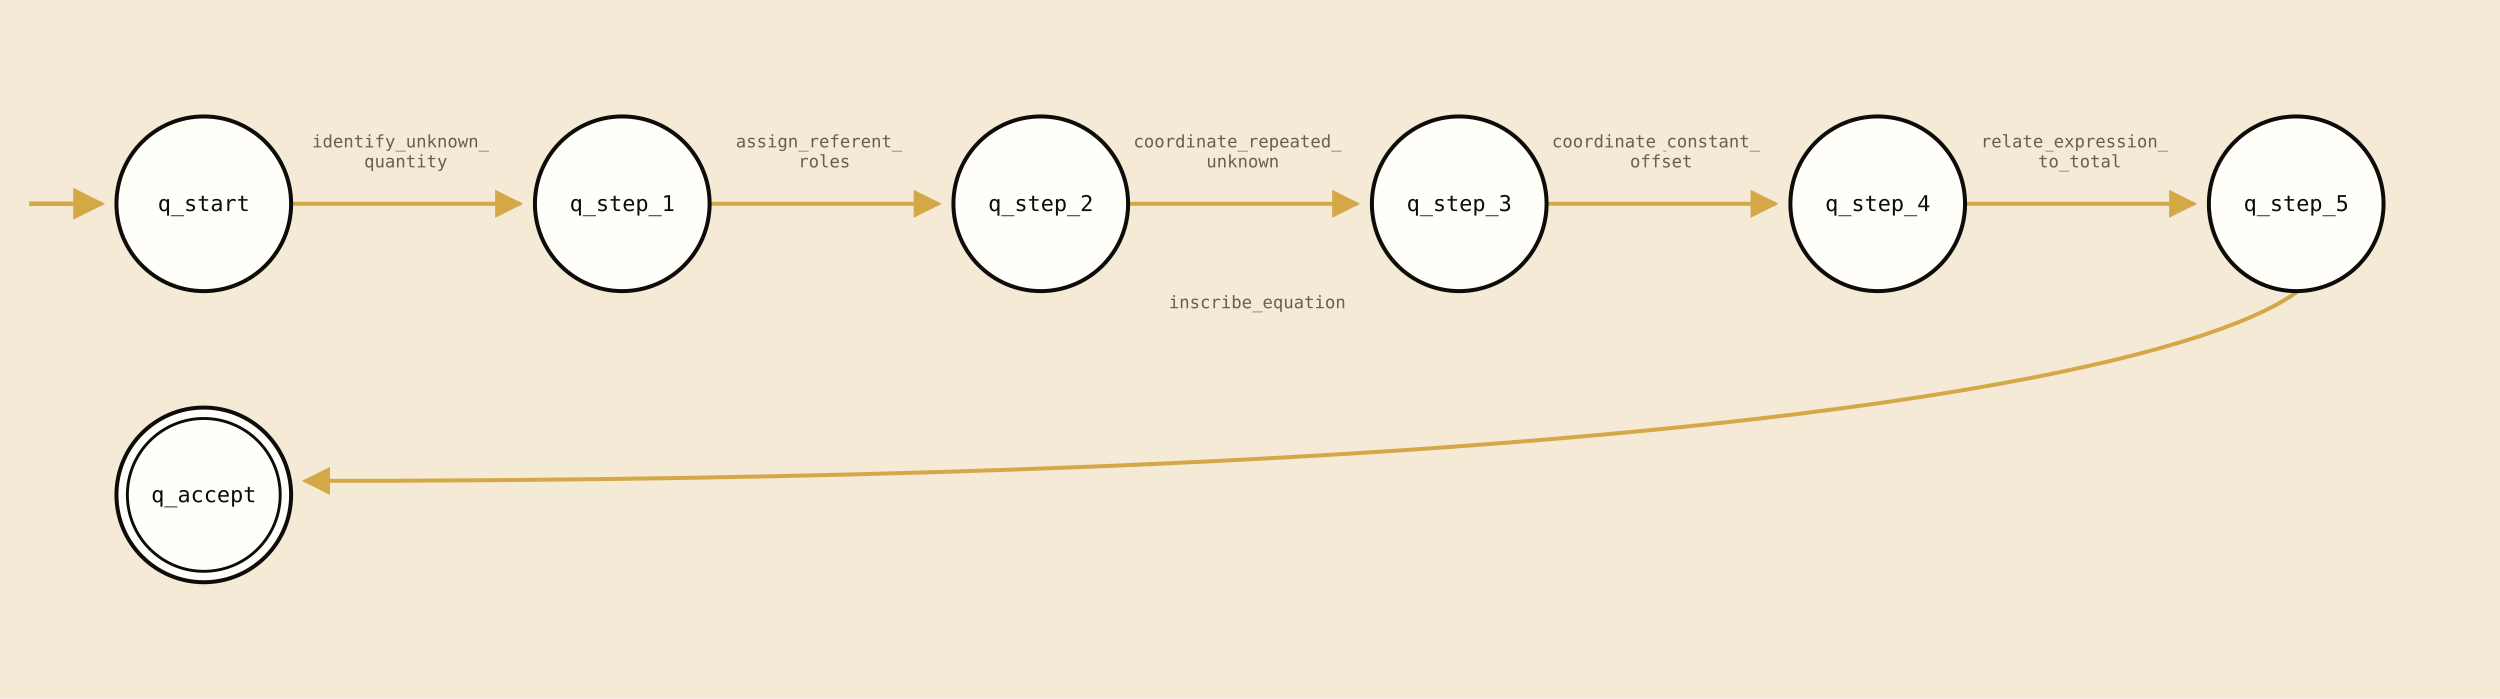
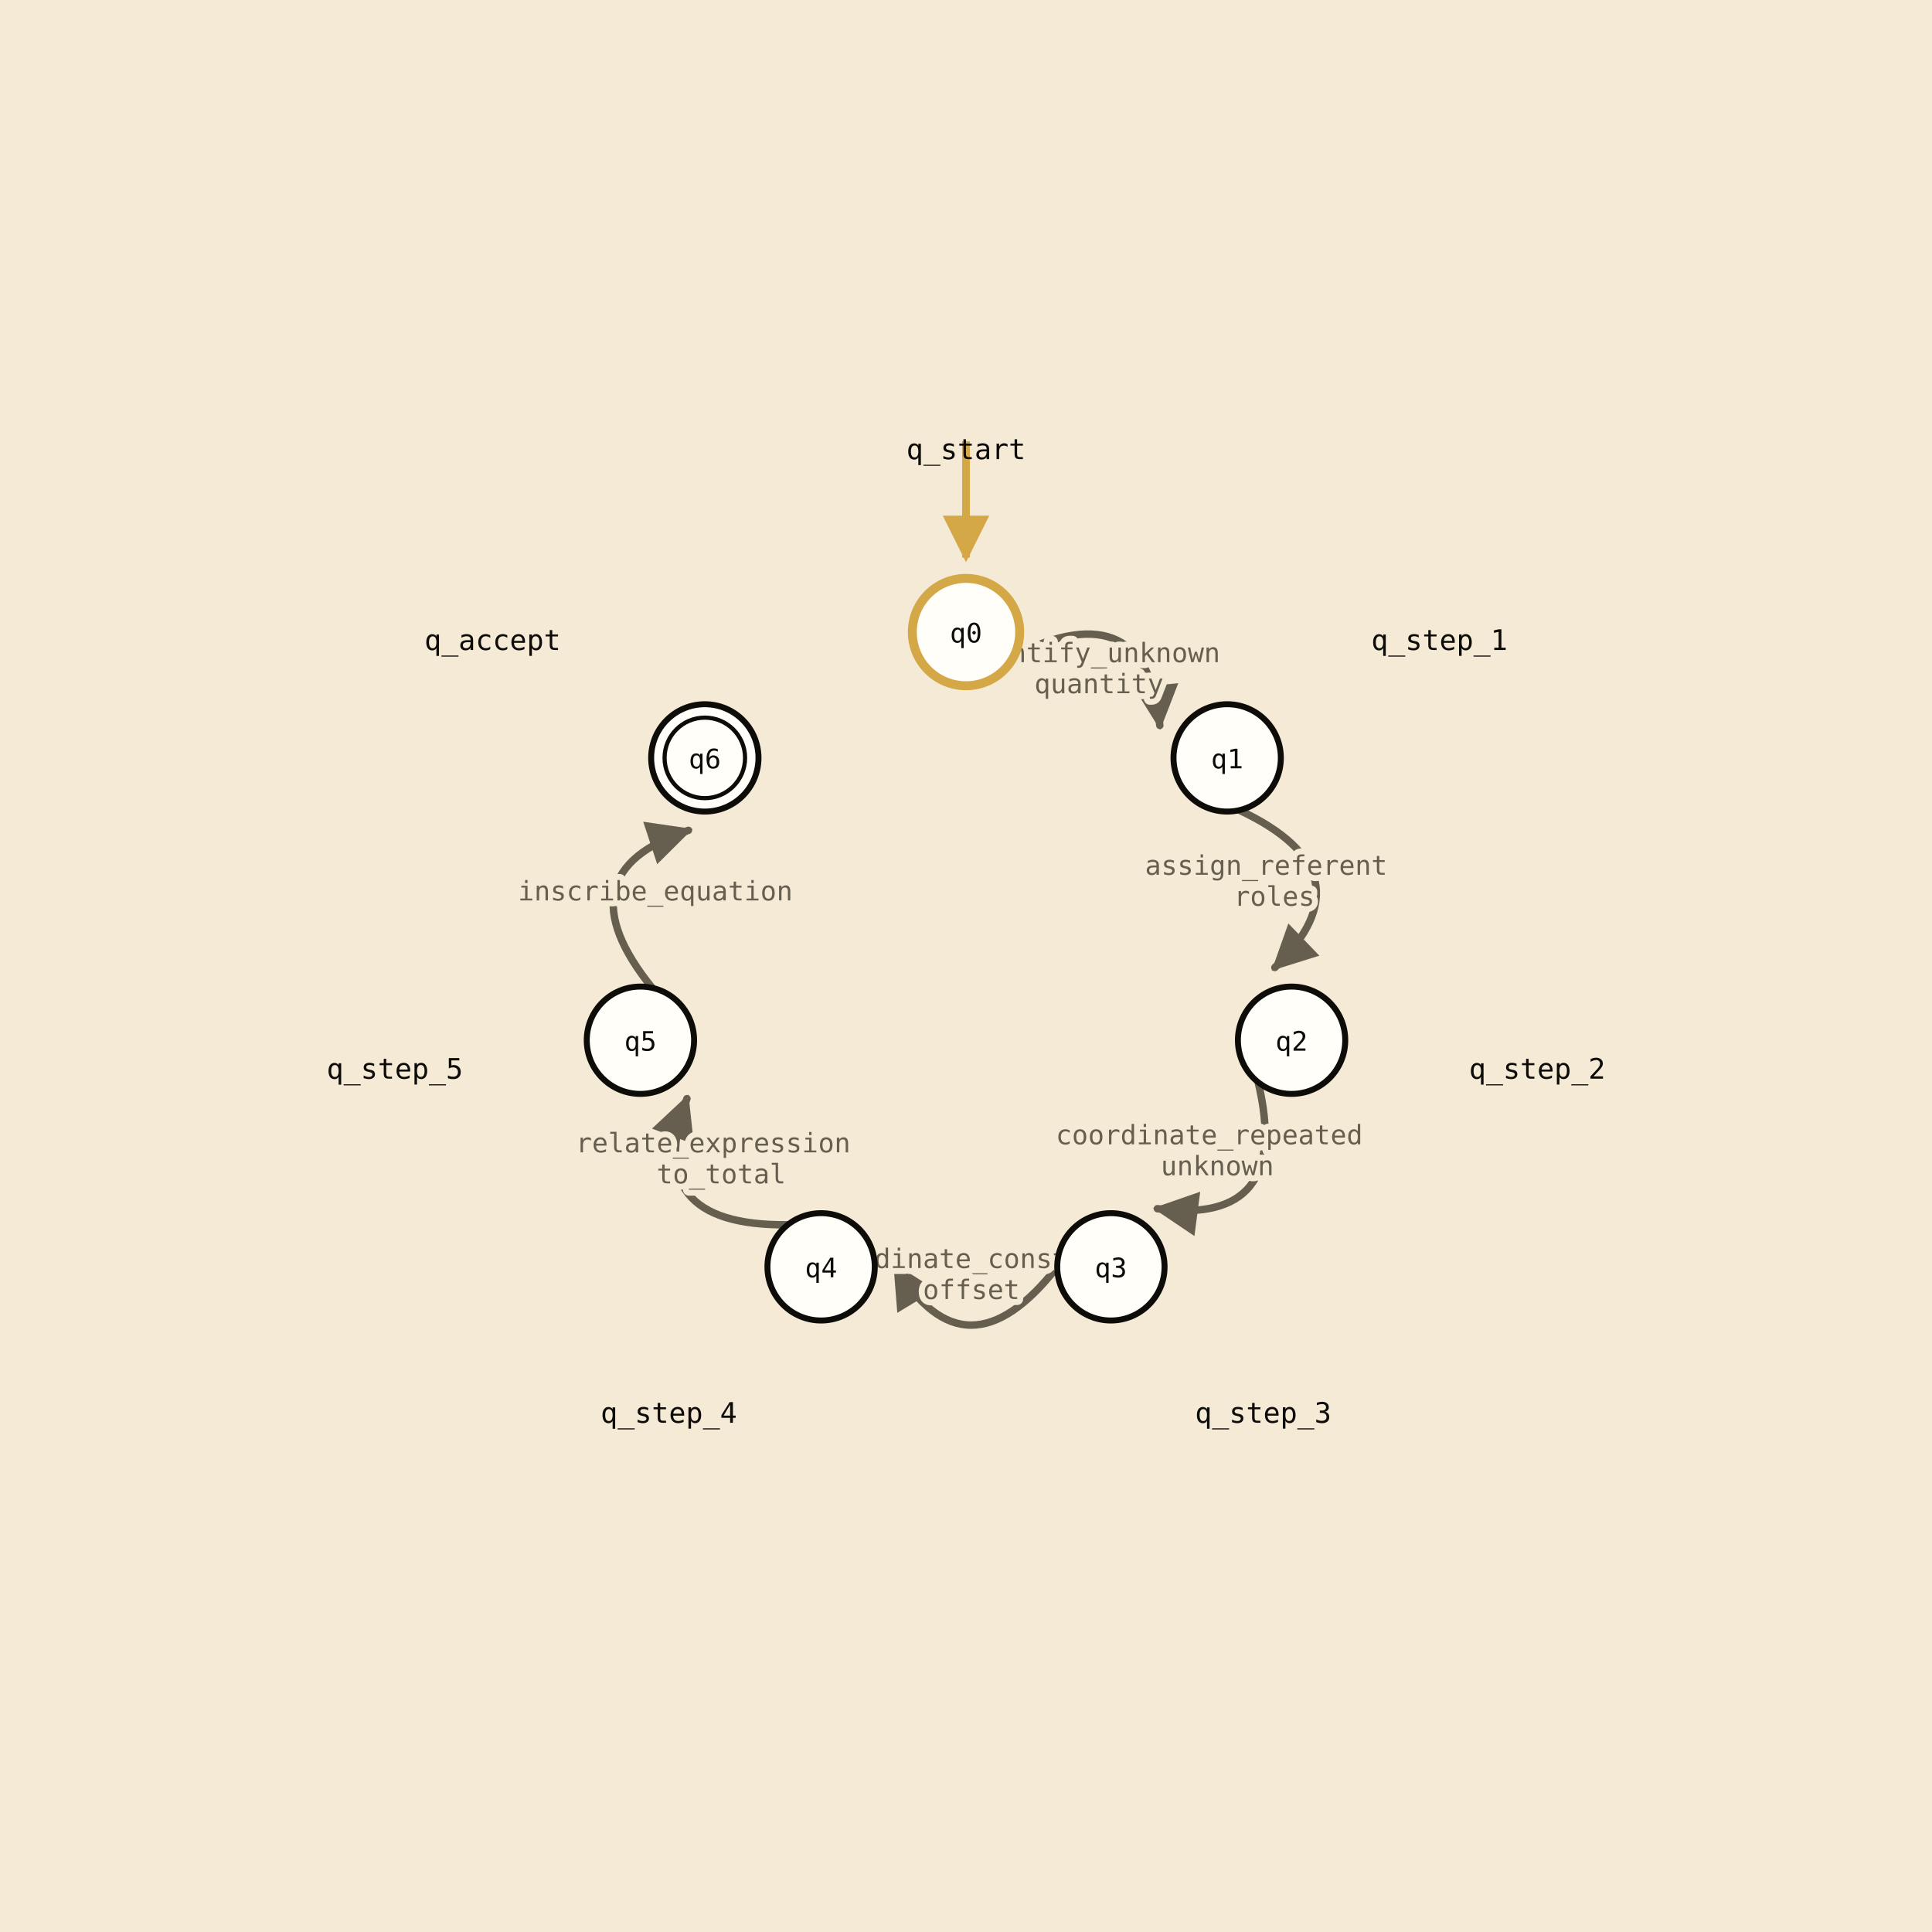
- <svg xmlns="http://www.w3.org/2000/svg" width="1374" height="384" viewBox="0 0 1374 384" role="img" aria-labelledby="title desc">
+ <svg xmlns="http://www.w3.org/2000/svg" width="648" height="648" viewBox="0 0 648 648" role="img" aria-labelledby="title desc">
  <defs>
-     <marker id="arrow-static" viewBox="0 0 10 10" refX="9" refY="5" markerWidth="7" markerHeight="7" orient="auto-start-reverse">
+     <marker id="arrow-conserving" viewBox="0 0 10 10" refX="9" refY="5" markerWidth="6" markerHeight="6" orient="auto-start-reverse">
      <path d="M 0 0 L 10 5 L 0 10 z" fill="#0d0c08" />
    </marker>
-     <marker id="arrow-observed" viewBox="0 0 10 10" refX="9" refY="5" markerWidth="7" markerHeight="7" orient="auto-start-reverse">
-       <path d="M 0 0 L 10 5 L 0 10 z" fill="#d4a747" />
+     <marker id="arrow-deforming" viewBox="0 0 10 10" refX="9" refY="5" markerWidth="6" markerHeight="6" orient="auto-start-reverse">
+       <path d="M 0 0 L 10 5 L 0 10 z" fill="#b95238" />
    </marker>
-     <marker id="arrow-combined" viewBox="0 0 10 10" refX="9" refY="5" markerWidth="7" markerHeight="7" orient="auto-start-reverse">
+     <marker id="arrow-neutral" viewBox="0 0 10 10" refX="9" refY="5" markerWidth="6" markerHeight="6" orient="auto-start-reverse">
+       <path d="M 0 0 L 10 5 L 0 10 z" fill="#665f4f" />
+     </marker>
+     <marker id="arrow-start" viewBox="0 0 10 10" refX="9" refY="5" markerWidth="6" markerHeight="6" orient="auto-start-reverse">
      <path d="M 0 0 L 10 5 L 0 10 z" fill="#d4a747" />
    </marker>
  </defs>
  <rect width="100%" height="100%" fill="#f4ead6" />
-   <path class="edge-static-observed" d="M 160.0 112.0 L 286.0 112.0" fill="none" stroke="#d4a747" stroke-width="2.2" marker-end="url(#arrow-combined)" />
-   <text text-anchor="middle" font-family="ui-monospace, Menlo, Consolas, monospace" font-size="9.5" fill="#665f4f" stroke="#f4ead6" stroke-width="5" stroke-linejoin="round" paint-order="stroke fill">
-     <tspan x="223.0" y="81.0">identify_unknown_</tspan>
-     <tspan x="223.0" y="92.0">quantity</tspan>
+   <path class="edge-neutral" d="M 340.2 219.8 Q 384.7 197.9 389.0 243.3" fill="none" stroke="#665f4f" stroke-width="2.5" stroke-linecap="round" marker-end="url(#arrow-neutral)" />
+   <text text-anchor="middle" font-family="ui-monospace, Menlo, Consolas, monospace" font-size="9.0" fill="#665f4f" stroke="#f4ead6" stroke-width="4" stroke-linejoin="round" paint-order="stroke fill">
+     <tspan x="368.6" y="222.1">identify_unknown</tspan>
+     <tspan x="368.6" y="232.5">quantity</tspan>
  </text>
-   <path class="edge-static-observed" d="M 390.0 112.0 L 516.0 112.0" fill="none" stroke="#d4a747" stroke-width="2.2" marker-end="url(#arrow-combined)" />
-   <text text-anchor="middle" font-family="ui-monospace, Menlo, Consolas, monospace" font-size="9.5" fill="#665f4f" stroke="#f4ead6" stroke-width="5" stroke-linejoin="round" paint-order="stroke fill">
-     <tspan x="453.0" y="81.0">assign_referent_</tspan>
-     <tspan x="453.0" y="92.0">roles</tspan>
+   <path class="edge-neutral" d="M 415.6 271.7 Q 460.5 292.8 427.6 324.5" fill="none" stroke="#665f4f" stroke-width="2.5" stroke-linecap="round" marker-end="url(#arrow-neutral)" />
+   <text text-anchor="middle" font-family="ui-monospace, Menlo, Consolas, monospace" font-size="9.0" fill="#665f4f" stroke="#f4ead6" stroke-width="4" stroke-linejoin="round" paint-order="stroke fill">
+     <tspan x="427.4" y="293.4">assign_referent</tspan>
+     <tspan x="427.4" y="303.8">roles</tspan>
  </text>
-   <path class="edge-static-observed" d="M 620.0 112.0 L 746.0 112.0" fill="none" stroke="#d4a747" stroke-width="2.2" marker-end="url(#arrow-combined)" />
-   <text text-anchor="middle" font-family="ui-monospace, Menlo, Consolas, monospace" font-size="9.5" fill="#665f4f" stroke="#f4ead6" stroke-width="5" stroke-linejoin="round" paint-order="stroke fill">
-     <tspan x="683.0" y="81.0">coordinate_repeated_</tspan>
-     <tspan x="683.0" y="92.0">unknown</tspan>
+   <path class="edge-neutral" d="M 422.0 363.0 Q 433.5 411.3 388.2 405.4" fill="none" stroke="#665f4f" stroke-width="2.5" stroke-linecap="round" marker-end="url(#arrow-neutral)" />
+   <text text-anchor="middle" font-family="ui-monospace, Menlo, Consolas, monospace" font-size="9.0" fill="#665f4f" stroke="#f4ead6" stroke-width="4" stroke-linejoin="round" paint-order="stroke fill">
+     <tspan x="408.3" y="383.8">coordinate_repeated</tspan>
+     <tspan x="408.3" y="394.2">unknown</tspan>
  </text>
-   <path class="edge-static-observed" d="M 850.0 112.0 L 976.0 112.0" fill="none" stroke="#d4a747" stroke-width="2.2" marker-end="url(#arrow-combined)" />
-   <text text-anchor="middle" font-family="ui-monospace, Menlo, Consolas, monospace" font-size="9.5" fill="#665f4f" stroke="#f4ead6" stroke-width="5" stroke-linejoin="round" paint-order="stroke fill">
-     <tspan x="913.0" y="81.0">coordinate_constant_</tspan>
-     <tspan x="913.0" y="92.0">offset</tspan>
+   <path class="edge-neutral" d="M 354.6 424.9 Q 324.0 464.0 300.4 424.9" fill="none" stroke="#665f4f" stroke-width="2.5" stroke-linecap="round" marker-end="url(#arrow-neutral)" />
+   <text text-anchor="middle" font-family="ui-monospace, Menlo, Consolas, monospace" font-size="9.0" fill="#665f4f" stroke="#f4ead6" stroke-width="4" stroke-linejoin="round" paint-order="stroke fill">
+     <tspan x="325.8" y="425.3">coordinate_constant</tspan>
+     <tspan x="325.8" y="435.7">offset</tspan>
  </text>
-   <path class="edge-static-observed" d="M 1080.0 112.0 L 1206.0 112.0" fill="none" stroke="#d4a747" stroke-width="2.2" marker-end="url(#arrow-combined)" />
-   <text text-anchor="middle" font-family="ui-monospace, Menlo, Consolas, monospace" font-size="9.5" fill="#665f4f" stroke="#f4ead6" stroke-width="5" stroke-linejoin="round" paint-order="stroke fill">
-     <tspan x="1143.0" y="81.0">relate_expression_</tspan>
-     <tspan x="1143.0" y="92.0">to_total</tspan>
+   <path class="edge-neutral" d="M 264.2 410.8 Q 214.5 411.3 230.4 368.5" fill="none" stroke="#665f4f" stroke-width="2.5" stroke-linecap="round" marker-end="url(#arrow-neutral)" />
+   <text text-anchor="middle" font-family="ui-monospace, Menlo, Consolas, monospace" font-size="9.0" fill="#665f4f" stroke="#f4ead6" stroke-width="4" stroke-linejoin="round" paint-order="stroke fill">
+     <tspan x="241.9" y="386.5">relate_expression</tspan>
+     <tspan x="241.9" y="396.9">to_total</tspan>
  </text>
-   <path class="edge-static-observed" d="M 1214.5 118.6 C 1352.0 118.6, 1352.0 264.3, 167.5 264.3" fill="none" stroke="#d4a747" stroke-width="2.2" marker-end="url(#arrow-combined)" />
-   <text text-anchor="middle" font-family="ui-monospace, Menlo, Consolas, monospace" font-size="9.5" fill="#665f4f" stroke="#f4ead6" stroke-width="5" stroke-linejoin="round" paint-order="stroke fill">
-     <tspan x="691.0" y="169.4">inscribe_equation</tspan>
+   <path class="edge-neutral" d="M 218.8 331.4 Q 187.5 292.8 230.9 278.5" fill="none" stroke="#665f4f" stroke-width="2.5" stroke-linecap="round" marker-end="url(#arrow-neutral)" />
+   <text text-anchor="middle" font-family="ui-monospace, Menlo, Consolas, monospace" font-size="9.0" fill="#665f4f" stroke="#f4ead6" stroke-width="4" stroke-linejoin="round" paint-order="stroke fill">
+     <tspan x="219.8" y="302.0">inscribe_equation</tspan>
  </text>
-   <path d="M 16.0 112.0 L 56.0 112.0" fill="none" stroke="#d4a747" stroke-width="2.5" marker-end="url(#arrow-observed)" />
-   <circle cx="112.0" cy="112.0" r="48.0" fill="#fffef9" stroke="#0d0c08" stroke-width="2.2" />
-   <text x="112.0" y="116.0" text-anchor="middle" font-family="ui-monospace, Menlo, Consolas, monospace" font-size="12.0" fill="#0d0c08">q_start</text>
-   <circle cx="342.0" cy="112.0" r="48.0" fill="#fffef9" stroke="#0d0c08" stroke-width="2.2" />
-   <text x="342.0" y="116.0" text-anchor="middle" font-family="ui-monospace, Menlo, Consolas, monospace" font-size="12.0" fill="#0d0c08">q_step_1</text>
-   <circle cx="572.0" cy="112.0" r="48.0" fill="#fffef9" stroke="#0d0c08" stroke-width="2.2" />
-   <text x="572.0" y="116.0" text-anchor="middle" font-family="ui-monospace, Menlo, Consolas, monospace" font-size="12.0" fill="#0d0c08">q_step_2</text>
-   <circle cx="802.0" cy="112.0" r="48.0" fill="#fffef9" stroke="#0d0c08" stroke-width="2.2" />
-   <text x="802.0" y="116.0" text-anchor="middle" font-family="ui-monospace, Menlo, Consolas, monospace" font-size="12.0" fill="#0d0c08">q_step_3</text>
-   <circle cx="1032.0" cy="112.0" r="48.0" fill="#fffef9" stroke="#0d0c08" stroke-width="2.2" />
-   <text x="1032.0" y="116.0" text-anchor="middle" font-family="ui-monospace, Menlo, Consolas, monospace" font-size="12.0" fill="#0d0c08">q_step_4</text>
-   <circle cx="1262.0" cy="112.0" r="48.0" fill="#fffef9" stroke="#0d0c08" stroke-width="2.2" />
-   <text x="1262.0" y="116.0" text-anchor="middle" font-family="ui-monospace, Menlo, Consolas, monospace" font-size="12.0" fill="#0d0c08">q_step_5</text>
-   <circle cx="112.0" cy="272.0" r="48.0" fill="#fffef9" stroke="#0d0c08" stroke-width="2.2" />
-   <circle cx="112.0" cy="272.0" r="42.0" fill="none" stroke="#0d0c08" stroke-width="1.6" />
-   <text x="112.0" y="276.0" text-anchor="middle" font-family="ui-monospace, Menlo, Consolas, monospace" font-size="12.0" fill="#0d0c08">q_accept</text>
+   <path d="M 324.0 148.0 L 324.0 187.0" fill="none" stroke="#d4a747" stroke-width="2.6" marker-end="url(#arrow-start)" />
+   <circle cx="324.0" cy="212.0" r="18.0" fill="#fffef9" stroke="#d4a747" stroke-width="3" />
+   <text text-anchor="middle" font-family="ui-monospace, Menlo, Consolas, monospace" font-size="9.5" fill="#0d0c08">
+     <tspan x="324.0" y="154.0">q_start</tspan>
+   </text>
+   <text x="324.0" y="215.5" text-anchor="middle" font-family="ui-monospace, Menlo, Consolas, monospace" font-size="9" fill="#0d0c08">q0</text>
+   <circle cx="411.6" cy="254.2" r="18.0" fill="#fffef9" stroke="#0d0c08" stroke-width="2" />
+   <text text-anchor="start" font-family="ui-monospace, Menlo, Consolas, monospace" font-size="9.5" fill="#0d0c08">
+     <tspan x="459.9" y="218.0">q_step_1</tspan>
+   </text>
+   <text x="411.6" y="257.7" text-anchor="middle" font-family="ui-monospace, Menlo, Consolas, monospace" font-size="9" fill="#0d0c08">q1</text>
+   <circle cx="433.2" cy="348.9" r="18.0" fill="#fffef9" stroke="#0d0c08" stroke-width="2" />
+   <text text-anchor="start" font-family="ui-monospace, Menlo, Consolas, monospace" font-size="9.5" fill="#0d0c08">
+     <tspan x="492.7" y="361.8">q_step_2</tspan>
+   </text>
+   <text x="433.2" y="352.4" text-anchor="middle" font-family="ui-monospace, Menlo, Consolas, monospace" font-size="9" fill="#0d0c08">q2</text>
+   <circle cx="372.6" cy="424.9" r="18.0" fill="#fffef9" stroke="#0d0c08" stroke-width="2" />
+   <text text-anchor="start" font-family="ui-monospace, Menlo, Consolas, monospace" font-size="9.5" fill="#0d0c08">
+     <tspan x="400.8" y="477.2">q_step_3</tspan>
+   </text>
+   <text x="372.6" y="428.4" text-anchor="middle" font-family="ui-monospace, Menlo, Consolas, monospace" font-size="9" fill="#0d0c08">q3</text>
+   <circle cx="275.4" cy="424.9" r="18.0" fill="#fffef9" stroke="#0d0c08" stroke-width="2" />
+   <text text-anchor="end" font-family="ui-monospace, Menlo, Consolas, monospace" font-size="9.5" fill="#0d0c08">
+     <tspan x="247.2" y="477.2">q_step_4</tspan>
+   </text>
+   <text x="275.4" y="428.4" text-anchor="middle" font-family="ui-monospace, Menlo, Consolas, monospace" font-size="9" fill="#0d0c08">q4</text>
+   <circle cx="214.8" cy="348.9" r="18.0" fill="#fffef9" stroke="#0d0c08" stroke-width="2" />
+   <text text-anchor="end" font-family="ui-monospace, Menlo, Consolas, monospace" font-size="9.5" fill="#0d0c08">
+     <tspan x="155.3" y="361.8">q_step_5</tspan>
+   </text>
+   <text x="214.8" y="352.4" text-anchor="middle" font-family="ui-monospace, Menlo, Consolas, monospace" font-size="9" fill="#0d0c08">q5</text>
+   <circle cx="236.4" cy="254.2" r="18.0" fill="#fffef9" stroke="#0d0c08" stroke-width="2" />
+   <circle cx="236.4" cy="254.2" r="13.5" fill="none" stroke="#0d0c08" stroke-width="1.4" />
+   <text text-anchor="end" font-family="ui-monospace, Menlo, Consolas, monospace" font-size="9.5" fill="#0d0c08">
+     <tspan x="188.1" y="218.0">q_accept</tspan>
+   </text>
+   <text x="236.4" y="257.7" text-anchor="middle" font-family="ui-monospace, Menlo, Consolas, monospace" font-size="9" fill="#0d0c08">q6</text>
</svg>
